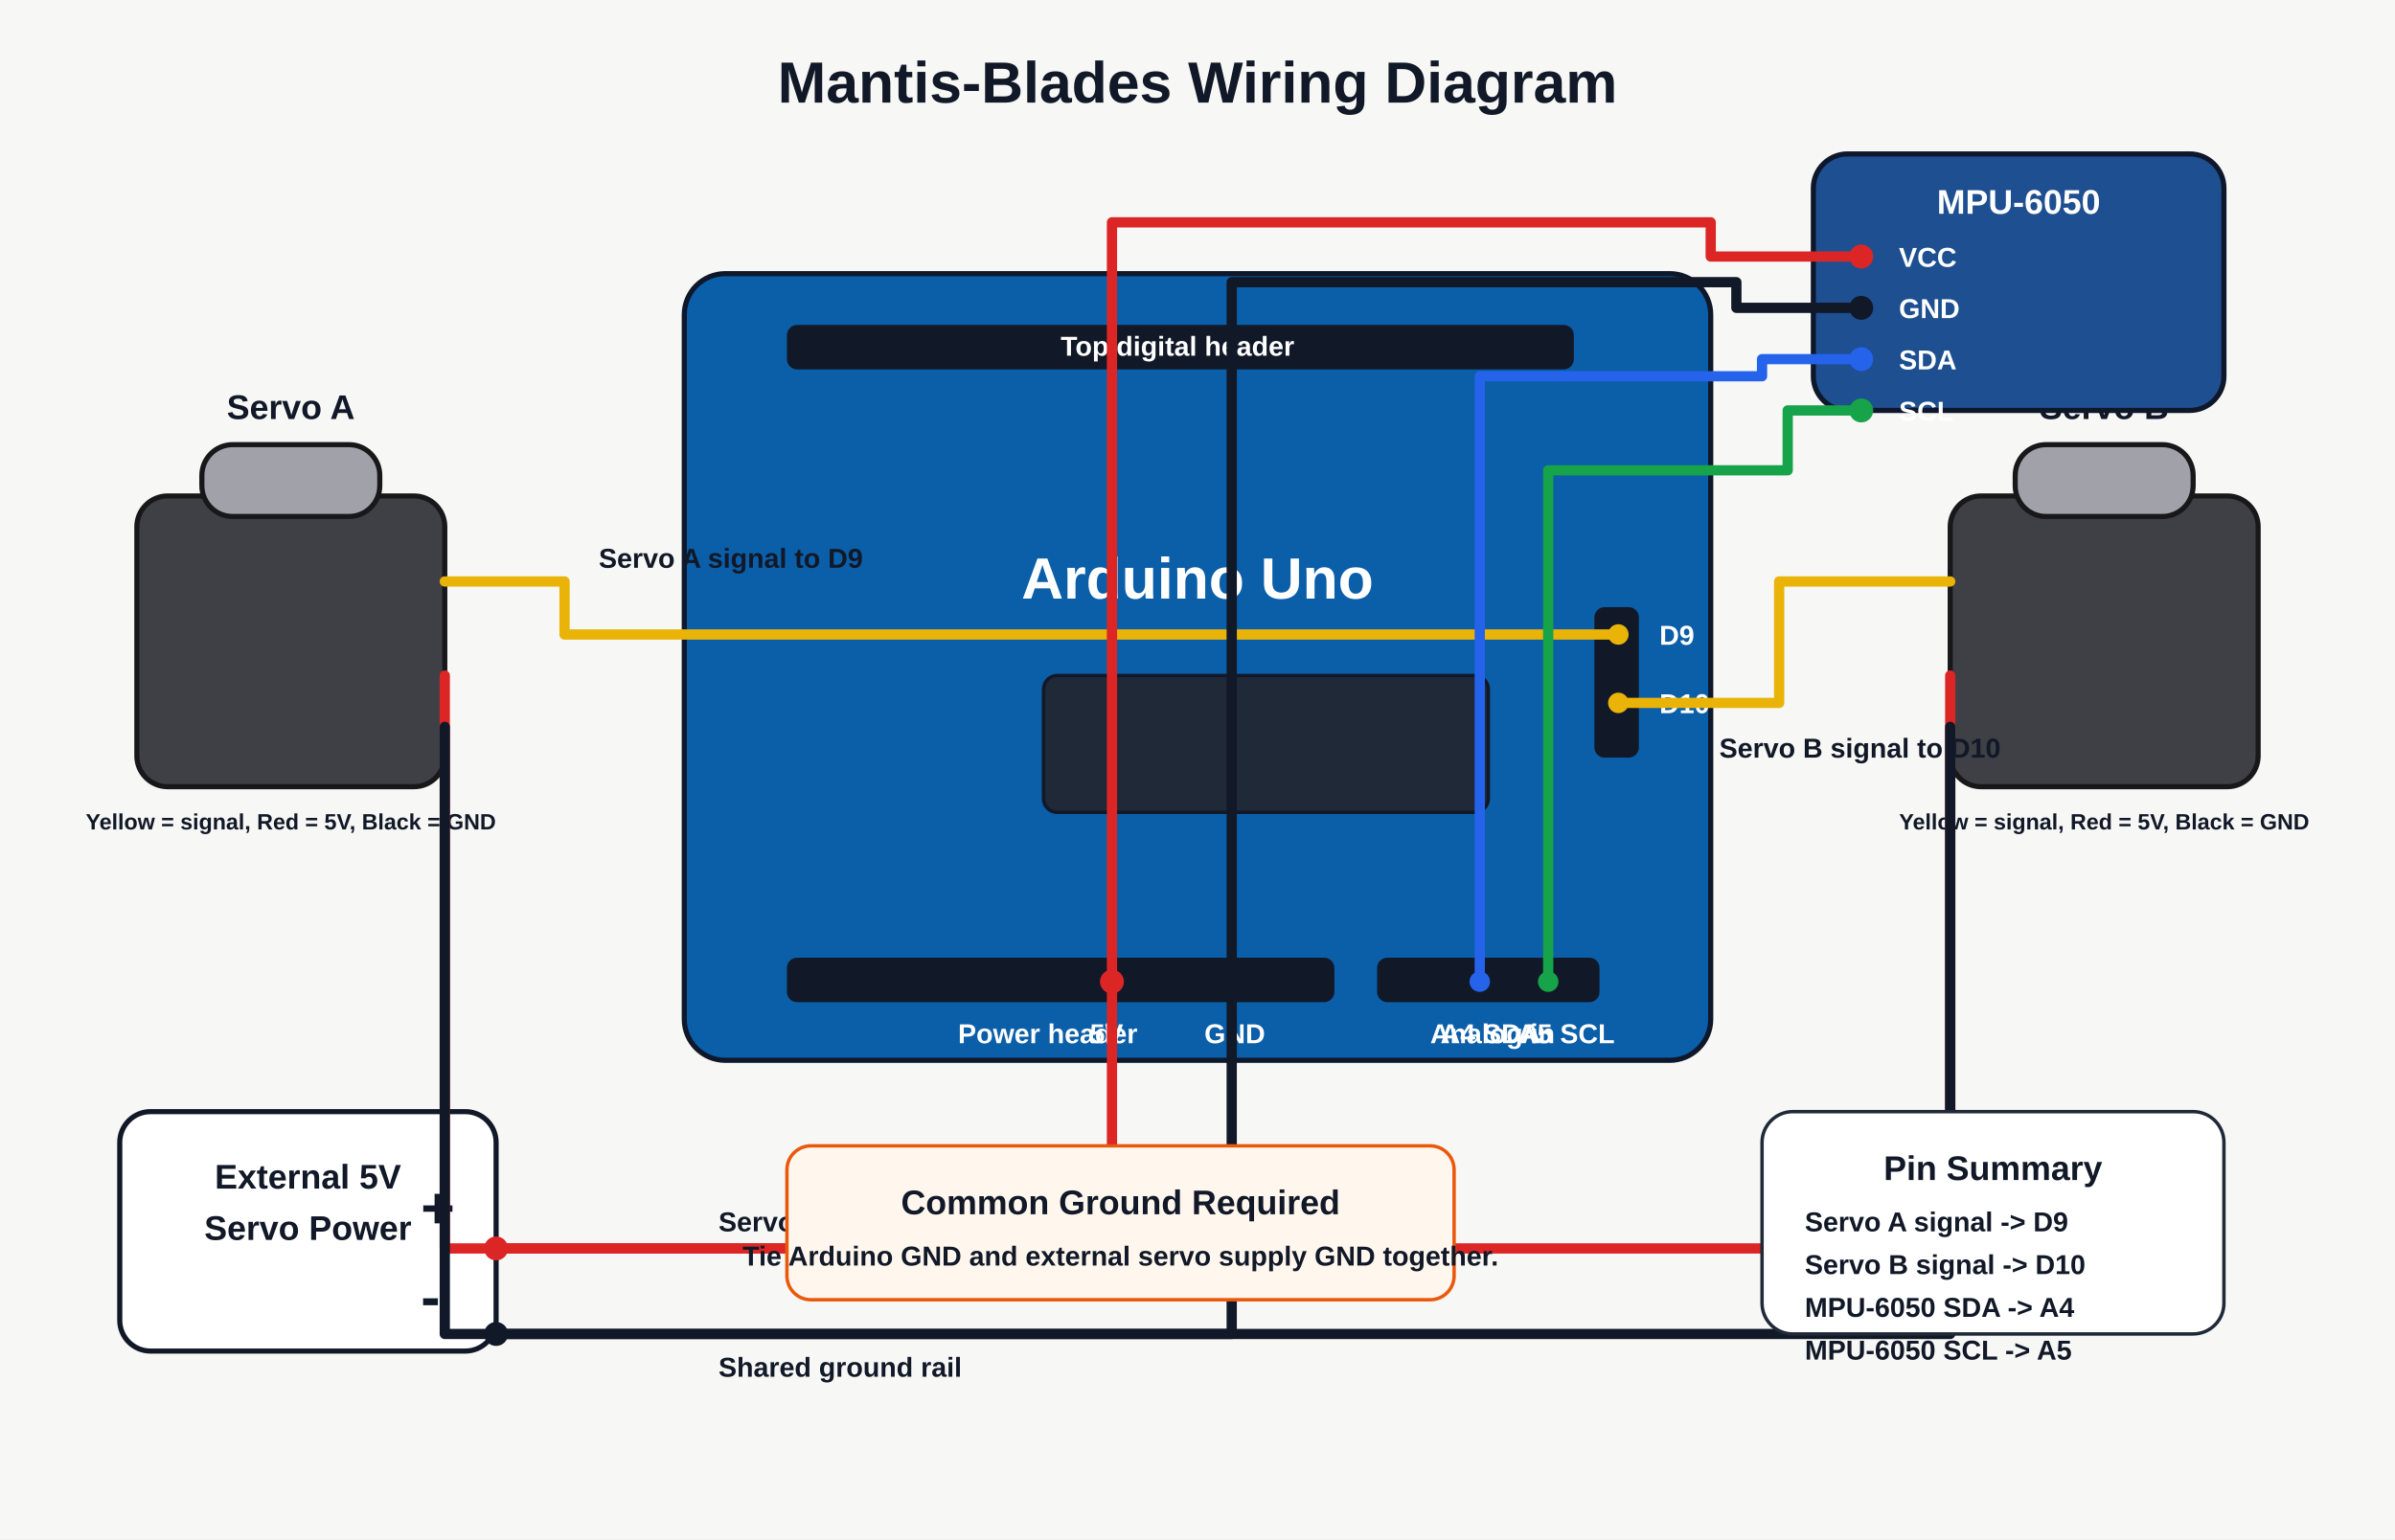
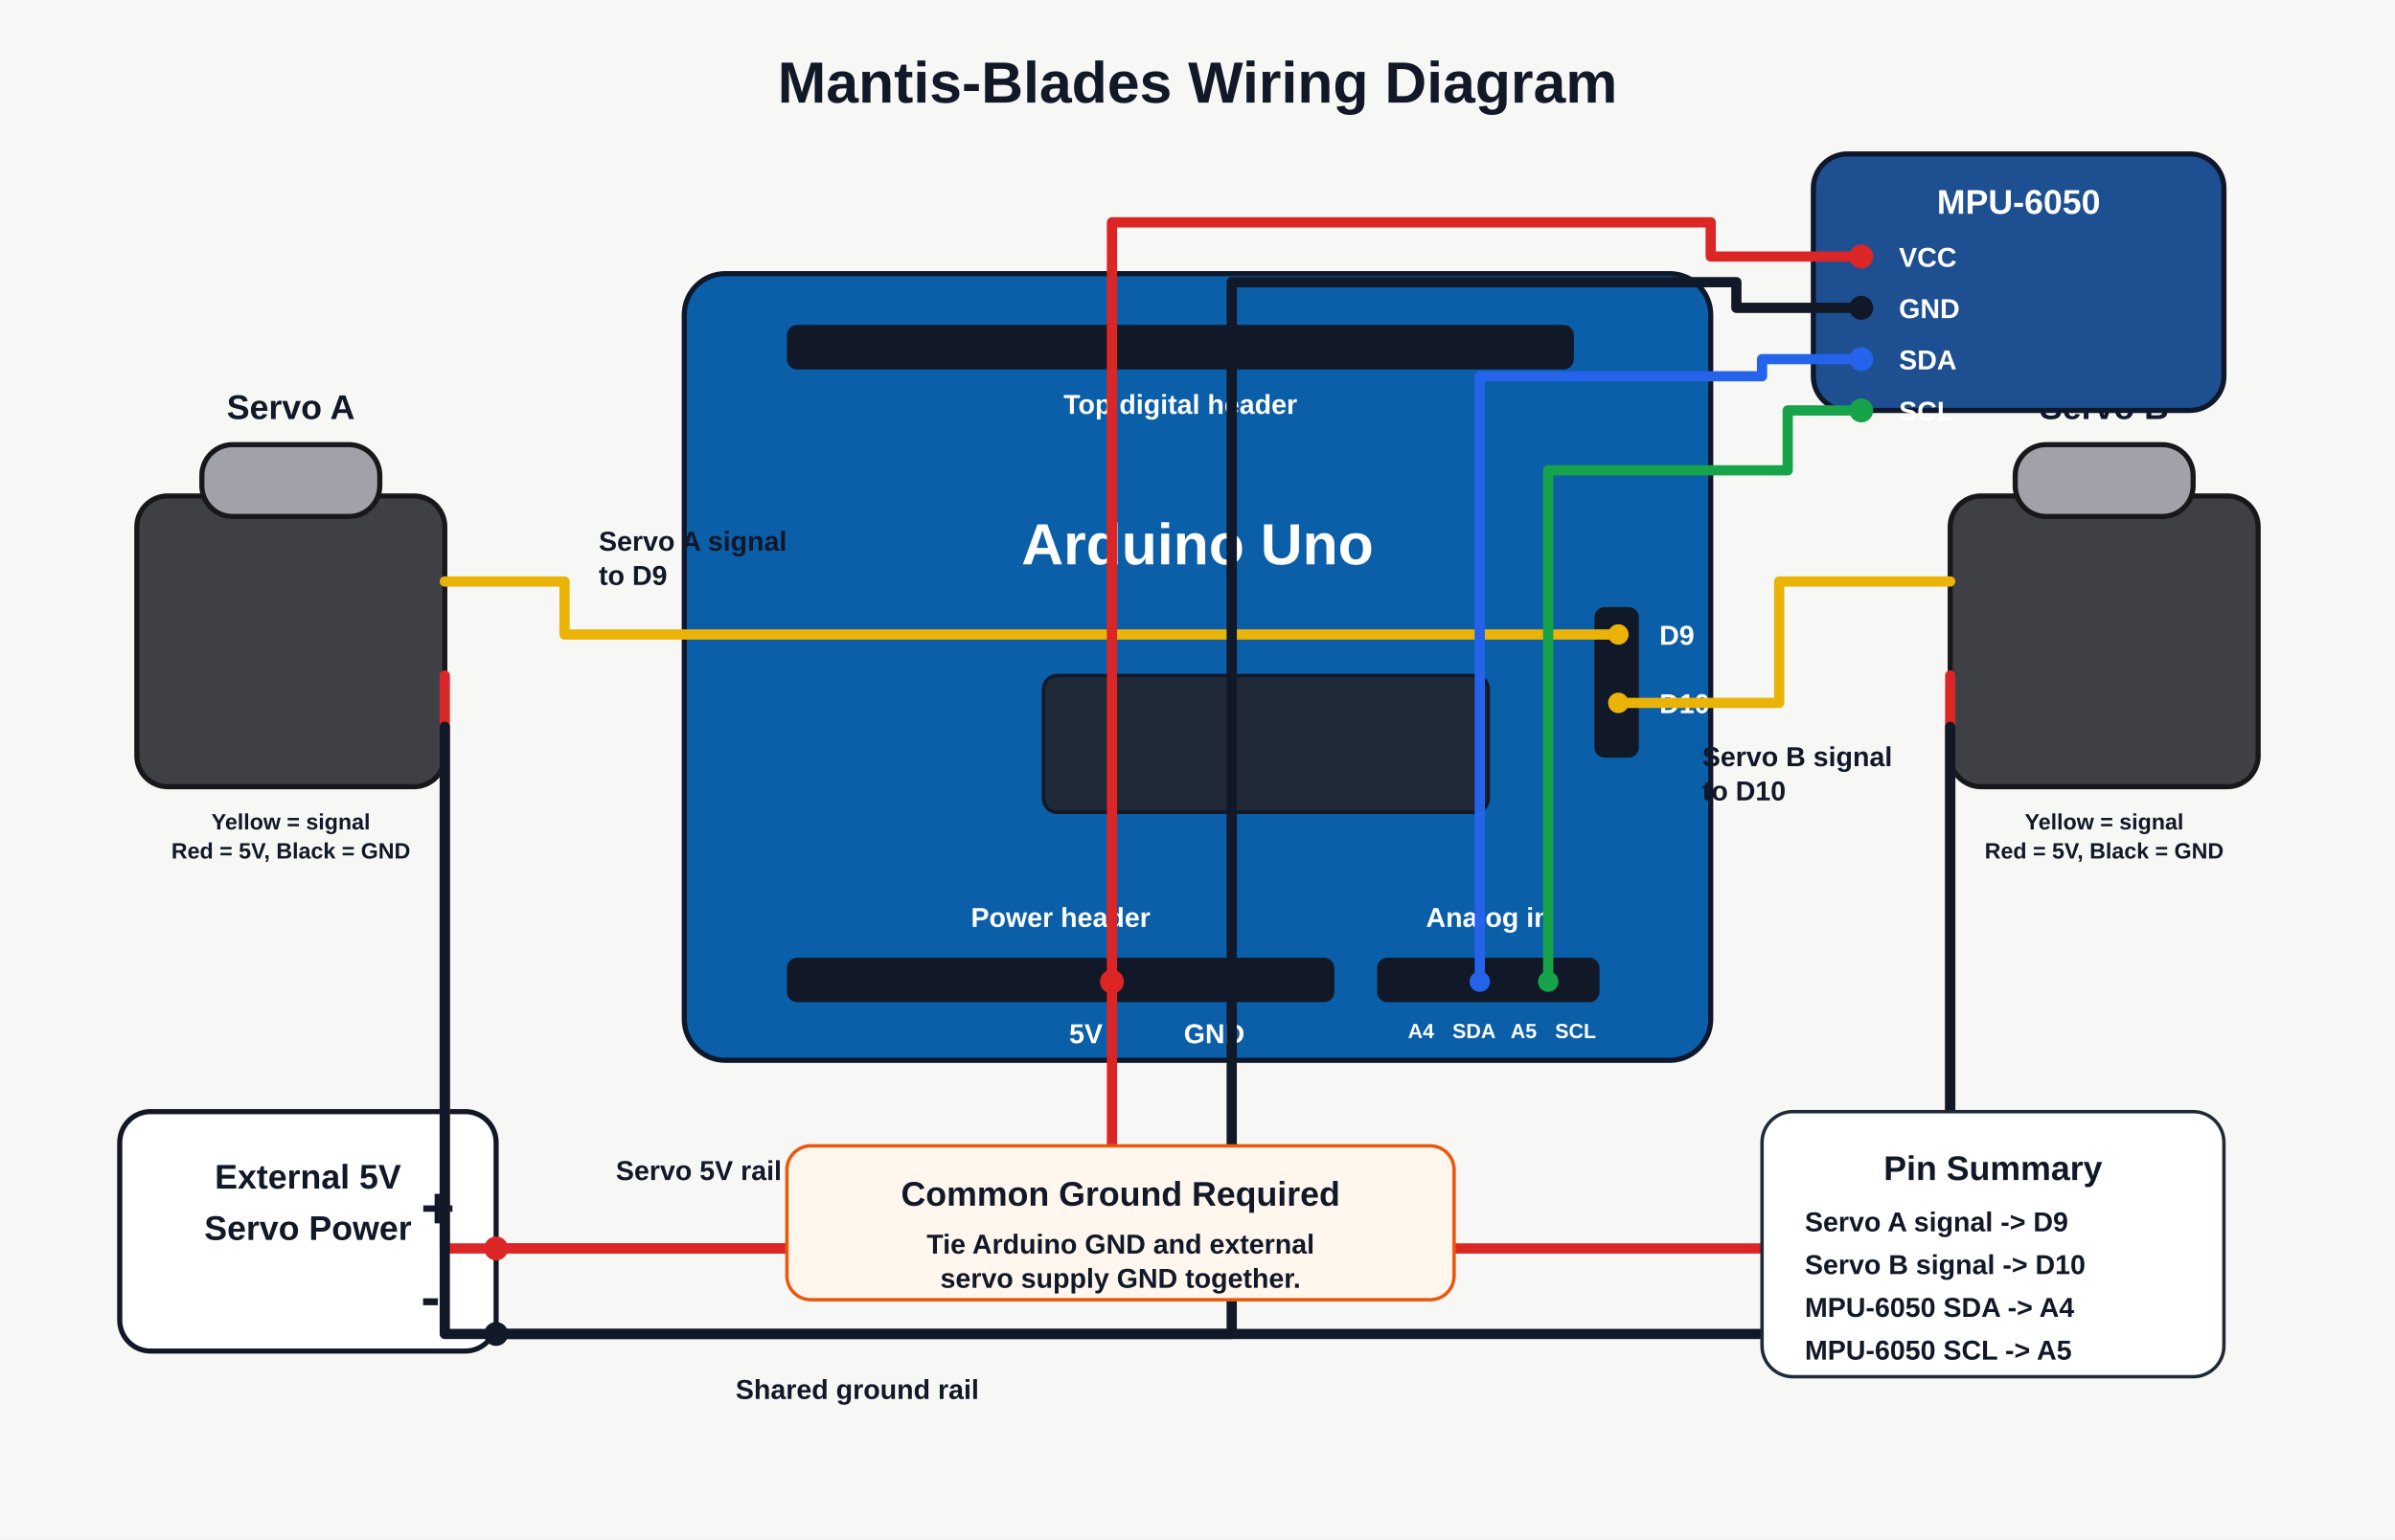
<svg xmlns="http://www.w3.org/2000/svg" width="1400" height="900" viewBox="0 0 1400 900" role="img" aria-labelledby="title desc">
  <style>
    .bg { fill: #f7f7f5; }
    .panel { fill: #ffffff; stroke: #1f2937; stroke-width: 2; rx: 18; ry: 18; }
    .uno { fill: #0b5ea8; stroke: #0f172a; stroke-width: 3; rx: 24; ry: 24; }
    .chip { fill: #1f2937; stroke: #111827; stroke-width: 2; rx: 8; ry: 8; }
    .header { fill: #111827; rx: 6; ry: 6; }
    .servo { fill: #3f3f46; stroke: #18181b; stroke-width: 3; rx: 18; ry: 18; }
    .module { fill: #1d4f91; stroke: #0f172a; stroke-width: 3; rx: 20; ry: 20; }
    .power { fill: #ffffff; stroke: #111827; stroke-width: 3; rx: 18; ry: 18; }
    .title { font: 700 34px Arial, sans-serif; fill: #111827; }
    .label { font: 700 20px Arial, sans-serif; fill: #111827; }
    .small { font: 600 16px Arial, sans-serif; fill: #111827; }
    .tiny { font: 600 13px Arial, sans-serif; fill: #111827; }
+     .mini { font: 600 12px Arial, sans-serif; fill: #111827; }
    .white { fill: #ffffff; }
    .red { stroke: #dc2626; }
    .black { stroke: #111827; }
    .yellow { stroke: #eab308; }
    .blue { stroke: #2563eb; }
    .green { stroke: #16a34a; }
    .wire { fill: none; stroke-width: 6; stroke-linecap: round; stroke-linejoin: round; }
    .dot-red { fill: #dc2626; }
    .dot-black { fill: #111827; }
    .note { fill: #fff7ed; stroke: #ea580c; stroke-width: 2; rx: 14; ry: 14; }
  </style>
  <rect class="bg" x="0" y="0" width="1400" height="900" />
  <text class="title" x="700" y="60" text-anchor="middle">Mantis-Blades Wiring Diagram</text>
  <rect class="servo" x="80" y="290" width="180" height="170" />
  <rect class="servo" x="1140" y="290" width="180" height="170" />
  <rect x="118" y="260" width="104" height="42" rx="18" ry="18" fill="#a1a1aa" stroke="#18181b" stroke-width="3" />
  <rect x="1178" y="260" width="104" height="42" rx="18" ry="18" fill="#a1a1aa" stroke="#18181b" stroke-width="3" />
  <text class="label" x="170" y="245" text-anchor="middle">Servo A</text>
  <text class="label" x="1230" y="245" text-anchor="middle">Servo B</text>
-   <text class="tiny" x="170" y="485" text-anchor="middle">Yellow = signal, Red = 5V, Black = GND</text>
-   <text class="tiny" x="1230" y="485" text-anchor="middle">Yellow = signal, Red = 5V, Black = GND</text>
+   <text class="tiny" x="170" y="485" text-anchor="middle">Yellow = signal</text>
+   <text class="tiny" x="170" y="502" text-anchor="middle">Red = 5V, Black = GND</text>
+   <text class="tiny" x="1230" y="485" text-anchor="middle">Yellow = signal</text>
+   <text class="tiny" x="1230" y="502" text-anchor="middle">Red = 5V, Black = GND</text>
  <rect class="uno" x="400" y="160" width="600" height="460" />
  <rect class="chip" x="610" y="395" width="260" height="80" />
  <rect class="header" x="460" y="190" width="460" height="26" />
  <rect class="header" x="460" y="560" width="320" height="26" />
  <rect class="header" x="805" y="560" width="130" height="26" />
  <rect class="header" x="932" y="355" width="26" height="88" />
-   <text class="title white" x="700" y="350" text-anchor="middle" font-size="30">Arduino Uno</text>
-   <text class="small white" x="620" y="208">Top digital header</text>
-   <text class="small white" x="560" y="610">Power header</text>
-   <text class="small white" x="836" y="610">Analog in</text>
+   <text class="title white" x="700" y="330" text-anchor="middle" font-size="30">Arduino Uno</text>
+   <text class="small white" x="690" y="242" text-anchor="middle">Top digital header</text>
+   <text class="small white" x="620" y="542" text-anchor="middle">Power header</text>
+   <text class="small white" x="870" y="542" text-anchor="middle">Analog in</text>
  <circle cx="946" cy="371" r="6" fill="#eab308" />
  <circle cx="946" cy="411" r="6" fill="#eab308" />
  <text class="small white" x="970" y="377">D9</text>
  <text class="small white" x="970" y="417">D10</text>
  <circle cx="650" cy="574" r="6" fill="#dc2626" />
  <circle cx="720" cy="574" r="6" fill="#111827" />
-   <text class="small white" x="637" y="610">5V</text>
-   <text class="small white" x="704" y="610">GND</text>
+   <text class="small white" x="625" y="610">5V</text>
+   <text class="small white" x="692" y="610">GND</text>
  <circle cx="865" cy="574" r="6" fill="#2563eb" />
  <circle cx="905" cy="574" r="6" fill="#16a34a" />
-   <text class="small white" x="842" y="610">A4 SDA</text>
-   <text class="small white" x="887" y="610">A5 SCL</text>
+   <text class="mini white" x="823" y="607">A4</text>
+   <text class="mini white" x="849" y="607">SDA</text>
+   <text class="mini white" x="883" y="607">A5</text>
+   <text class="mini white" x="909" y="607">SCL</text>
  <rect class="module" x="1060" y="90" width="240" height="150" />
  <text class="label white" x="1180" y="125" text-anchor="middle">MPU-6050</text>
  <circle cx="1088" cy="150" r="7" fill="#dc2626" />
  <circle cx="1088" cy="180" r="7" fill="#111827" />
  <circle cx="1088" cy="210" r="7" fill="#2563eb" />
  <circle cx="1088" cy="240" r="7" fill="#16a34a" />
  <text class="small white" x="1110" y="156">VCC</text>
  <text class="small white" x="1110" y="186">GND</text>
  <text class="small white" x="1110" y="216">SDA</text>
  <text class="small white" x="1110" y="246">SCL</text>
  <rect class="power" x="70" y="650" width="220" height="140" />
  <text class="label" x="180" y="695" text-anchor="middle">External 5V</text>
  <text class="label" x="180" y="725" text-anchor="middle">Servo Power</text>
  <text class="title" x="246" y="718" font-size="26">+</text>
  <text class="title" x="246" y="770" font-size="26">-</text>
  <path class="wire yellow" d="M260 340 H330 V371 H946" />
  <path class="wire yellow" d="M1140 340 H1040 V411 H946" />
-   <text class="small" x="350" y="332">Servo A signal to D9</text>
-   <text class="small" x="1005" y="443">Servo B signal to D10</text>
+   <text class="small" x="350" y="322">Servo A signal</text>
+   <text class="small" x="350" y="342">to D9</text>
+   <text class="small" x="995" y="448">Servo B signal</text>
+   <text class="small" x="995" y="468">to D10</text>
  <path class="wire red" d="M260 395 V730 H290" />
  <path class="wire red" d="M1140 395 V730 H290" />
  <path class="wire red" d="M290 730 H650 V574" />
-   <text class="small" x="420" y="720">Servo 5V rail</text>
+   <text class="small" x="360" y="690">Servo 5V rail</text>
  <path class="wire black" d="M260 425 V780 H290" />
  <path class="wire black" d="M1140 425 V780 H290" />
  <path class="wire black" d="M290 780 H720 V574" />
-   <text class="small" x="420" y="805">Shared ground rail</text>
+   <text class="small" x="430" y="818">Shared ground rail</text>
  <path class="wire red" d="M1088 150 H1000 V130 H650 V574" />
  <path class="wire black" d="M1088 180 H1015 V165 H720 V574" />
  <path class="wire blue" d="M1088 210 H1030 V220 H865 V574" />
  <path class="wire green" d="M1088 240 H1045 V275 H905 V574" />
  <circle class="dot-red" cx="290" cy="730" r="7" />
  <circle class="dot-red" cx="650" cy="574" r="7" />
  <circle class="dot-black" cx="290" cy="780" r="7" />
  <circle class="dot-black" cx="720" cy="574" r="7" />
  <rect class="note" x="460" y="670" width="390" height="90" />
-   <text class="label" x="655" y="710" text-anchor="middle">Common Ground Required</text>
-   <text class="small" x="655" y="740" text-anchor="middle">Tie Arduino GND and external servo supply GND together.</text>
-   <rect class="panel" x="1030" y="650" width="270" height="130" />
+   <text class="label" x="655" y="705" text-anchor="middle">Common Ground Required</text>
+   <text class="small" x="655" y="733" text-anchor="middle">Tie Arduino GND and external</text>
+   <text class="small" x="655" y="753" text-anchor="middle">servo supply GND together.</text>
+   <rect class="panel" x="1030" y="650" width="270" height="155" />
  <text class="label" x="1165" y="690" text-anchor="middle">Pin Summary</text>
  <text class="small" x="1055" y="720">Servo A signal -&gt; D9</text>
  <text class="small" x="1055" y="745">Servo B signal -&gt; D10</text>
  <text class="small" x="1055" y="770">MPU-6050 SDA -&gt; A4</text>
  <text class="small" x="1055" y="795">MPU-6050 SCL -&gt; A5</text>
</svg>
